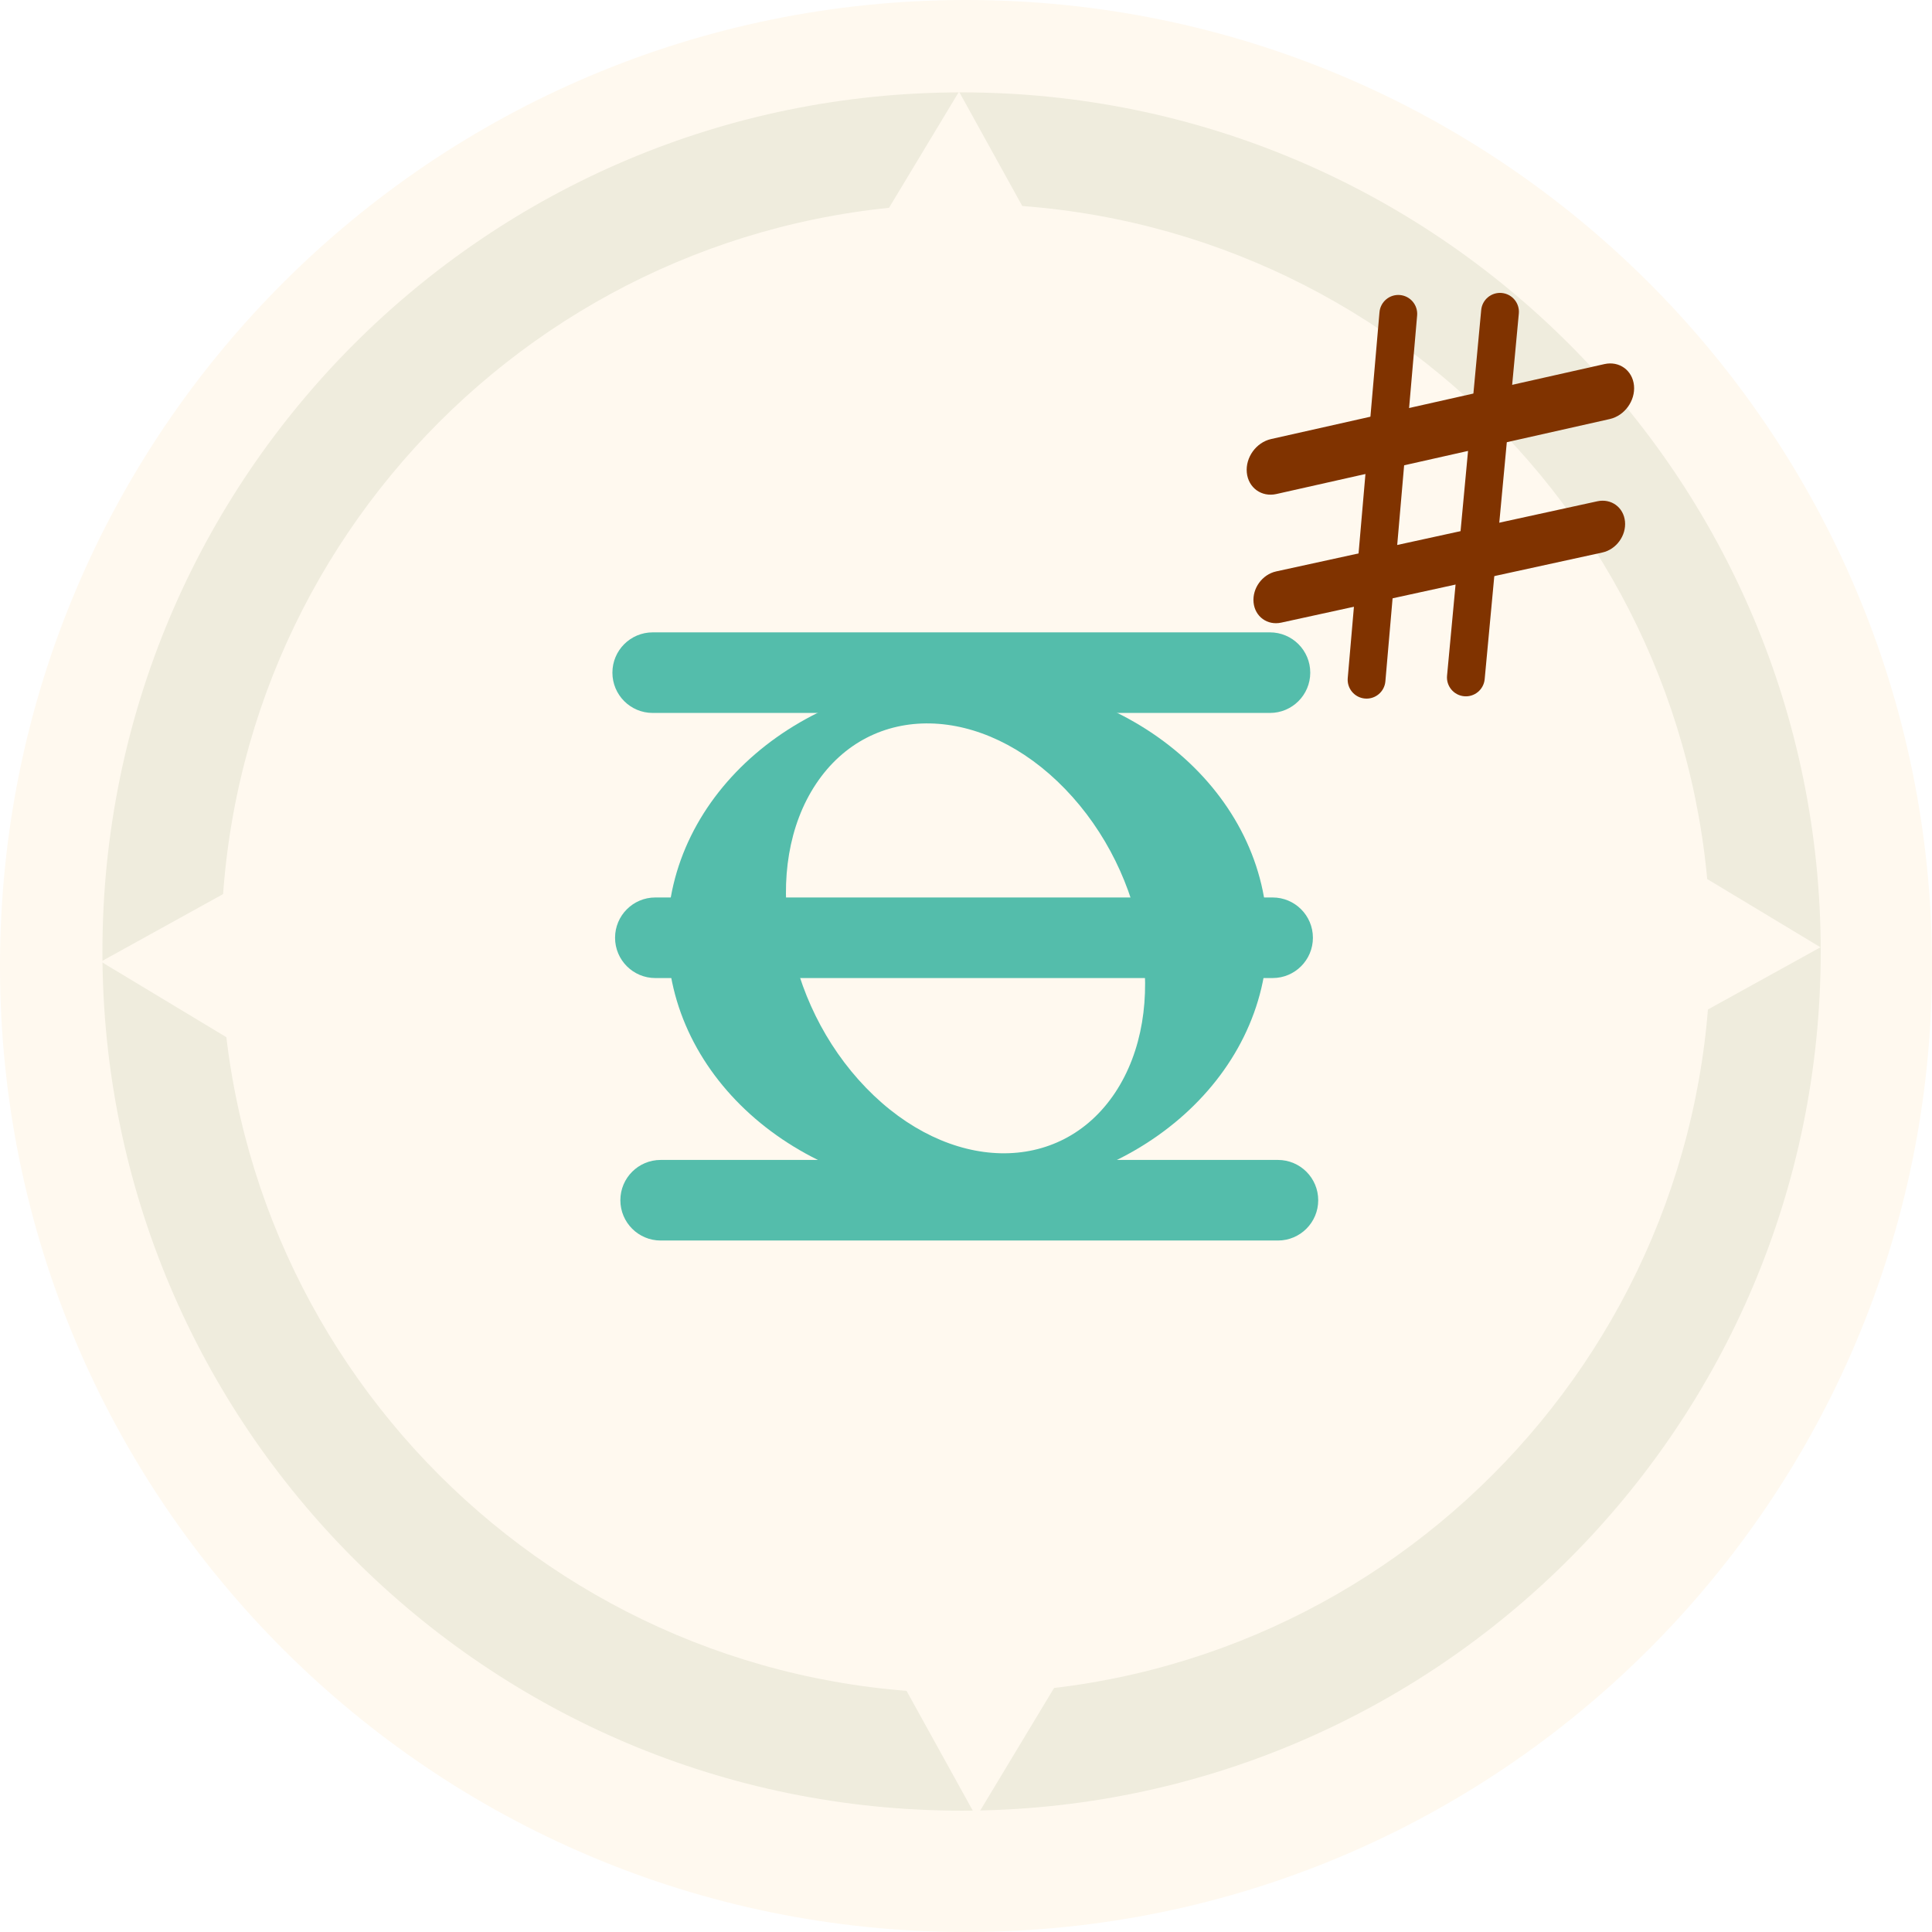
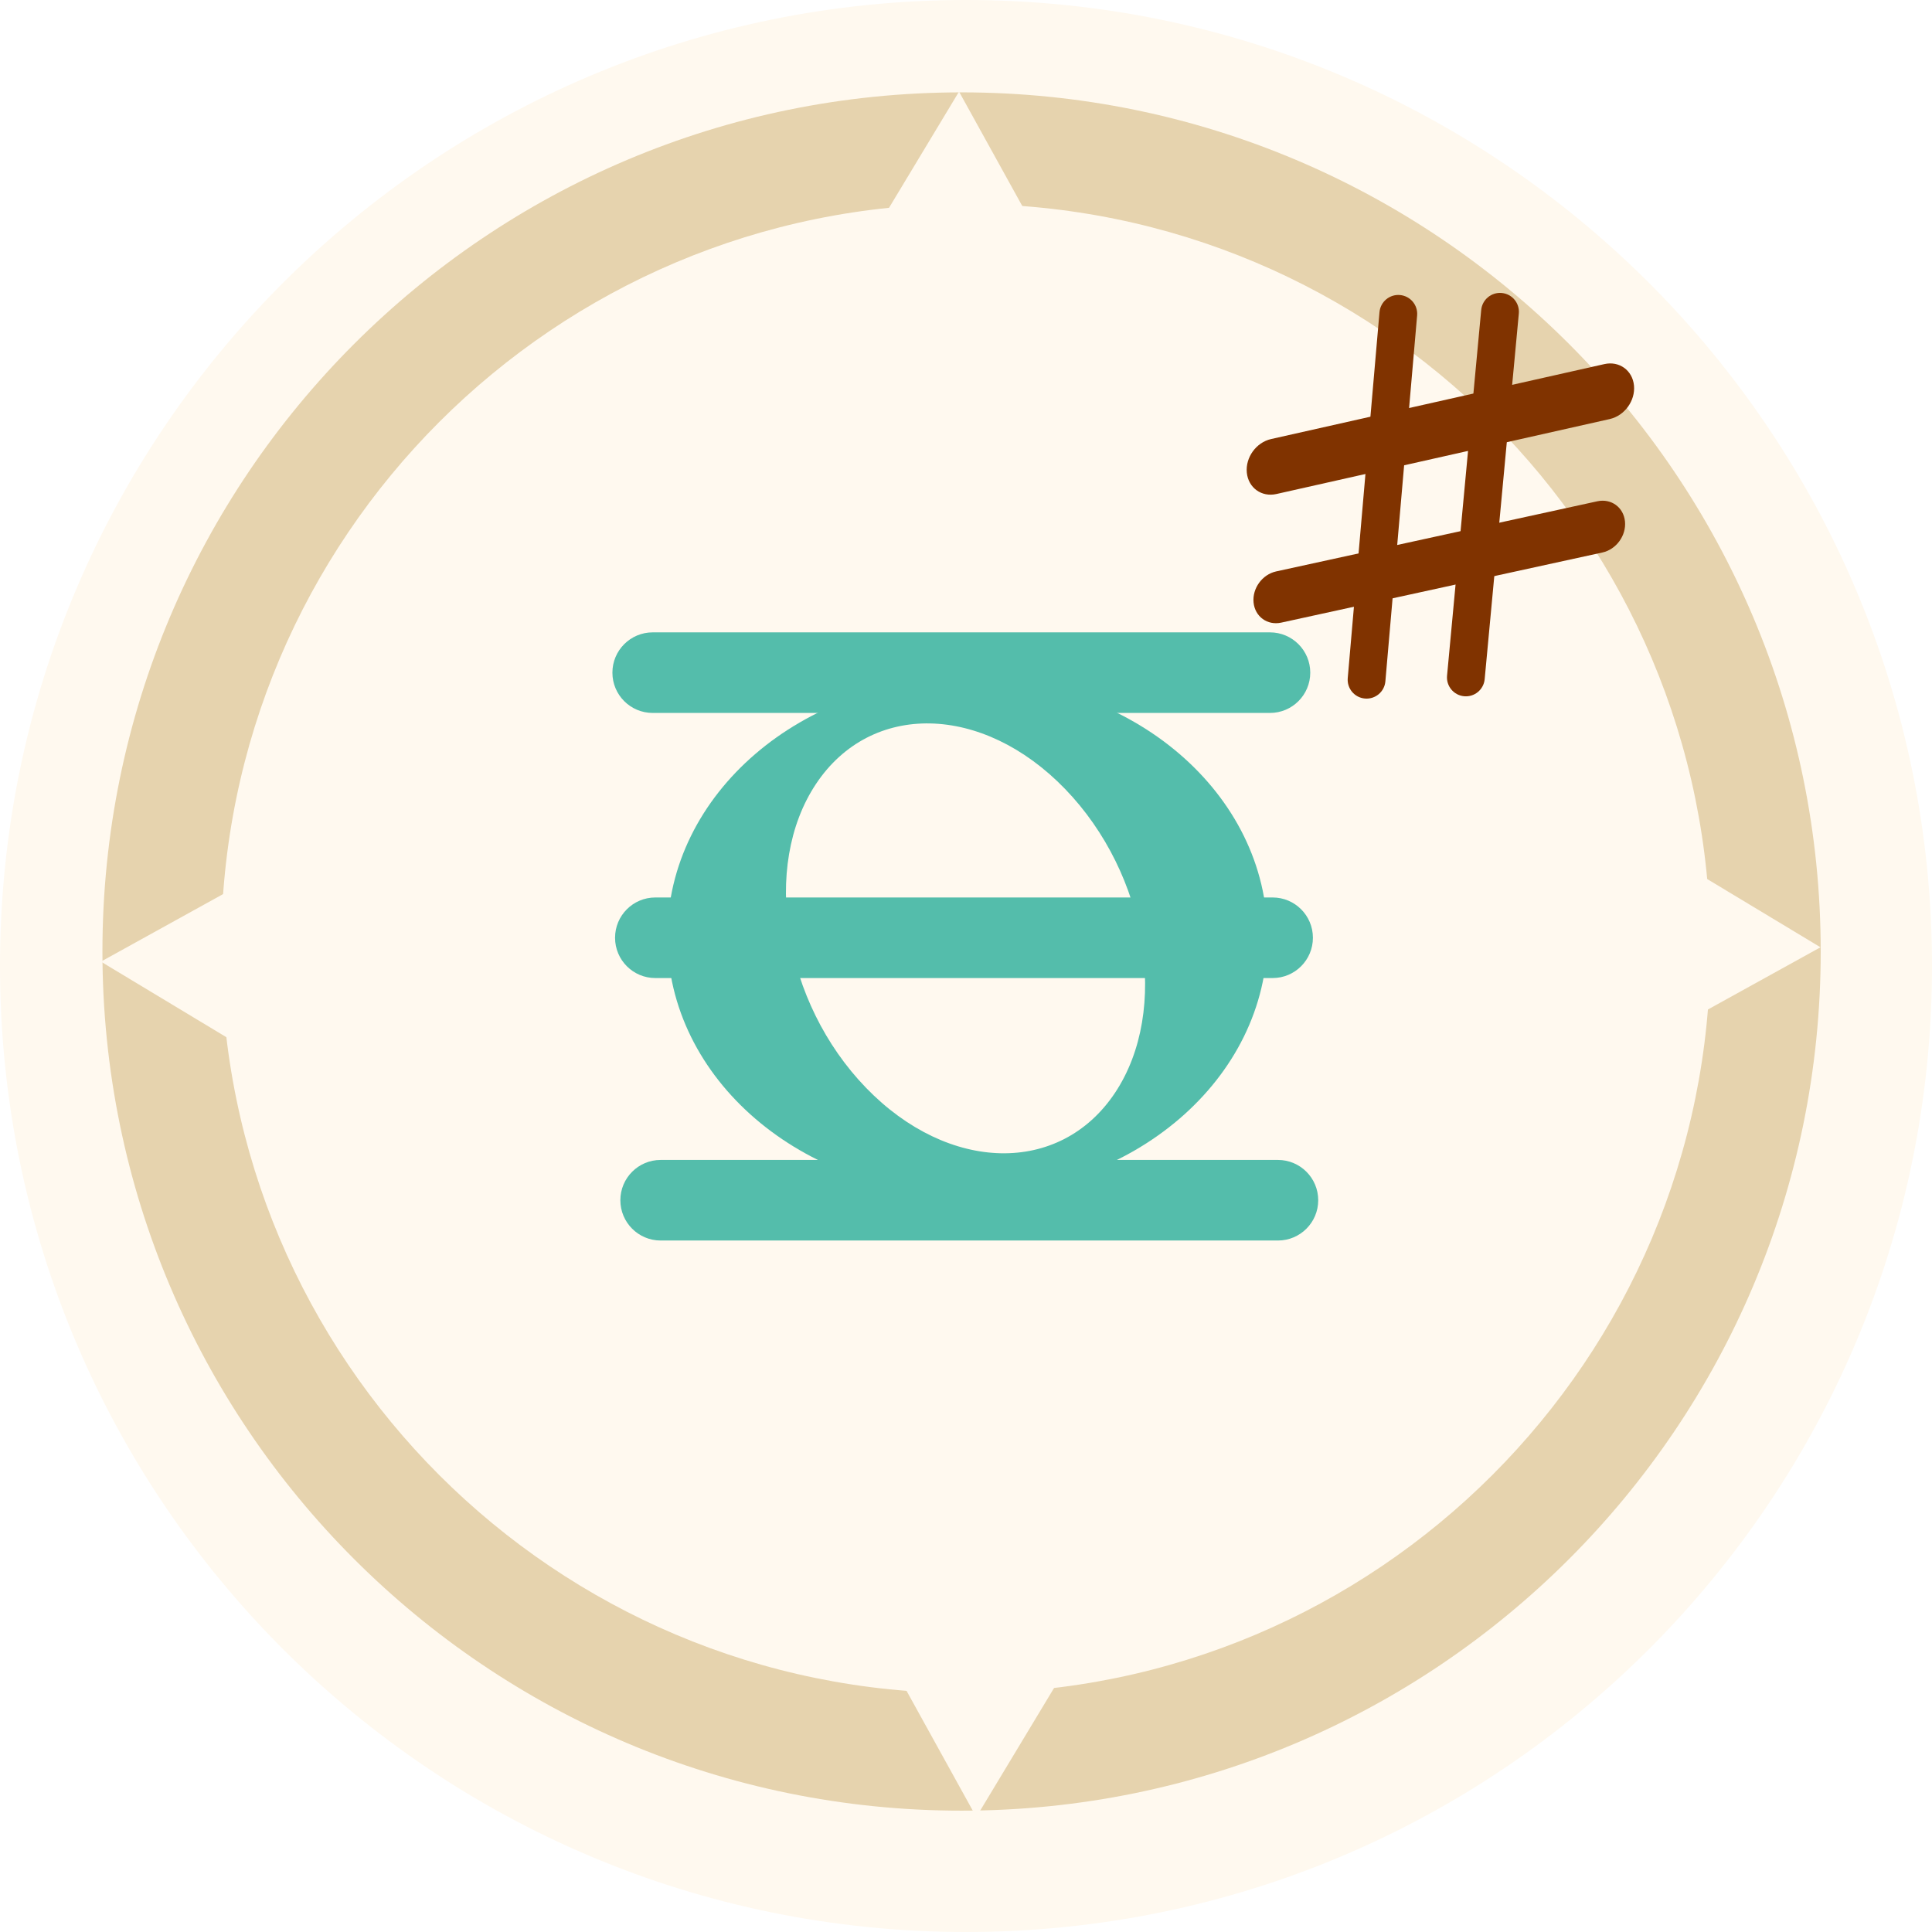
<svg xmlns="http://www.w3.org/2000/svg" width="178.429mm" height="178.429mm" viewBox="0 0 178.429 178.429" version="1.1" id="svg1" xml:space="preserve">
  <defs id="defs1" />
  <g id="layer1" transform="translate(-17.62061,-59.49844)">
    <circle style="fill:#fff9ef;fill-opacity:1;stroke-width:0.922" id="path3" cx="106.835" cy="148.713" r="89.215" />
-     <circle style="fill:#efecdd;fill-opacity:1;stroke-width:0.82" id="ellipse4" cx="106.426" cy="147.375" r="79.346" />
+     <circle style="fill:#e6d3ae;fill-opacity:1;stroke-width:0.82" id="ellipse4" cx="106.426" cy="147.375" r="79.346" />
    <circle style="fill:#fff9ef;fill-opacity:1;stroke-width:0.709" id="circle4" cx="106.814" cy="147.1" r="68.77" />
    <ellipse style="fill:#54bdab;fill-opacity:1;stroke-width:0.21" id="path1" ry="23.814" rx="27.708" cy="145.973" cx="106.965" />
    <ellipse style="fill:#fff9ef;fill-opacity:1;stroke-width:0.149" id="ellipse1" ry="16.58" rx="19.854" cy="25.427" cx="173.895" transform="matrix(0.6951934,0.7188227,-0.5545061,0.8321797,0,0)" />
    <rect style="fill:#54bdab;fill-opacity:1;stroke-width:0.194" id="rect3" width="64.45" height="7.442" x="74.424" y="142.384" ry="3.721" />
    <path style="fill:#fff9ef;fill-opacity:1;stroke-width:0.265" id="path4" d="M 123.698,104.891 103.72,99.977 83.743,95.063 97.987,80.22 112.231,65.376 117.965,85.133 Z" transform="rotate(-12.7522,120.7702,93.69161)" />
    <path style="fill:#fff9ef;fill-opacity:1;stroke-width:0.265" id="path5" d="m 122.232,105.092 -19.977,-4.914 -19.977,-4.914 14.244,-14.844 14.244,-14.844 5.733,19.758 z" transform="rotate(-102.7522,101.9042,140.4292)" />
    <path style="fill:#fff9ef;fill-opacity:1;stroke-width:0.265" id="path6" d="m 122.232,105.092 -19.977,-4.914 -19.977,-4.914 14.244,-14.844 14.244,-14.844 5.733,19.758 z" transform="rotate(167.2478,100.2399,146.2765)" />
    <path style="fill:#fff9ef;fill-opacity:1;stroke-width:0.265" id="path7" d="m 122.232,105.092 -19.977,-4.914 -19.977,-4.914 14.244,-14.844 14.244,-14.844 5.733,19.758 z" transform="rotate(77.2478,97.31242,153.2046)" />
    <rect style="fill:#54bdab;fill-opacity:1;stroke-width:0.194" id="rect7" width="64.45" height="7.442" x="74.914" y="166.624" ry="3.721" />
    <rect style="fill:#54bdab;fill-opacity:1;stroke-width:0.194" id="rect8" width="64.45" height="7.442" x="74.179" y="117.9" ry="3.721" />
  </g>
  <g id="layer1-6" transform="translate(-20.33752,-60.34581)" style="fill:#803300">
    <rect style="fill:#803300;fill-opacity:1;stroke-width:0.101" id="rect1" width="37.406" height="3.489" x="74.33" y="-158.385" ry="1.745" transform="rotate(94.95931)" />
    <rect style="fill:#803300;fill-opacity:1;stroke-width:0.101" id="rect2" width="37.406" height="3.489" x="72.236" y="-168.216" ry="1.745" transform="rotate(95.33579)" />
    <rect style="fill:#803300;fill-opacity:1;stroke-width:0.121" id="rect4" width="36.65" height="5.1" x="-162.423" y="-134.756" ry="2.55" transform="matrix(-0.9756335,0.2194066,-0.09665404,-0.995318,0,0)" />
    <rect style="fill:#803300;fill-opacity:1;stroke-width:0.115" id="rect5" width="35.11" height="4.752" x="-159.831" y="-145.686" ry="2.376" transform="matrix(-0.9769771,0.2133441,-0.09950936,-0.9950366,0,0)" />
  </g>
</svg>
